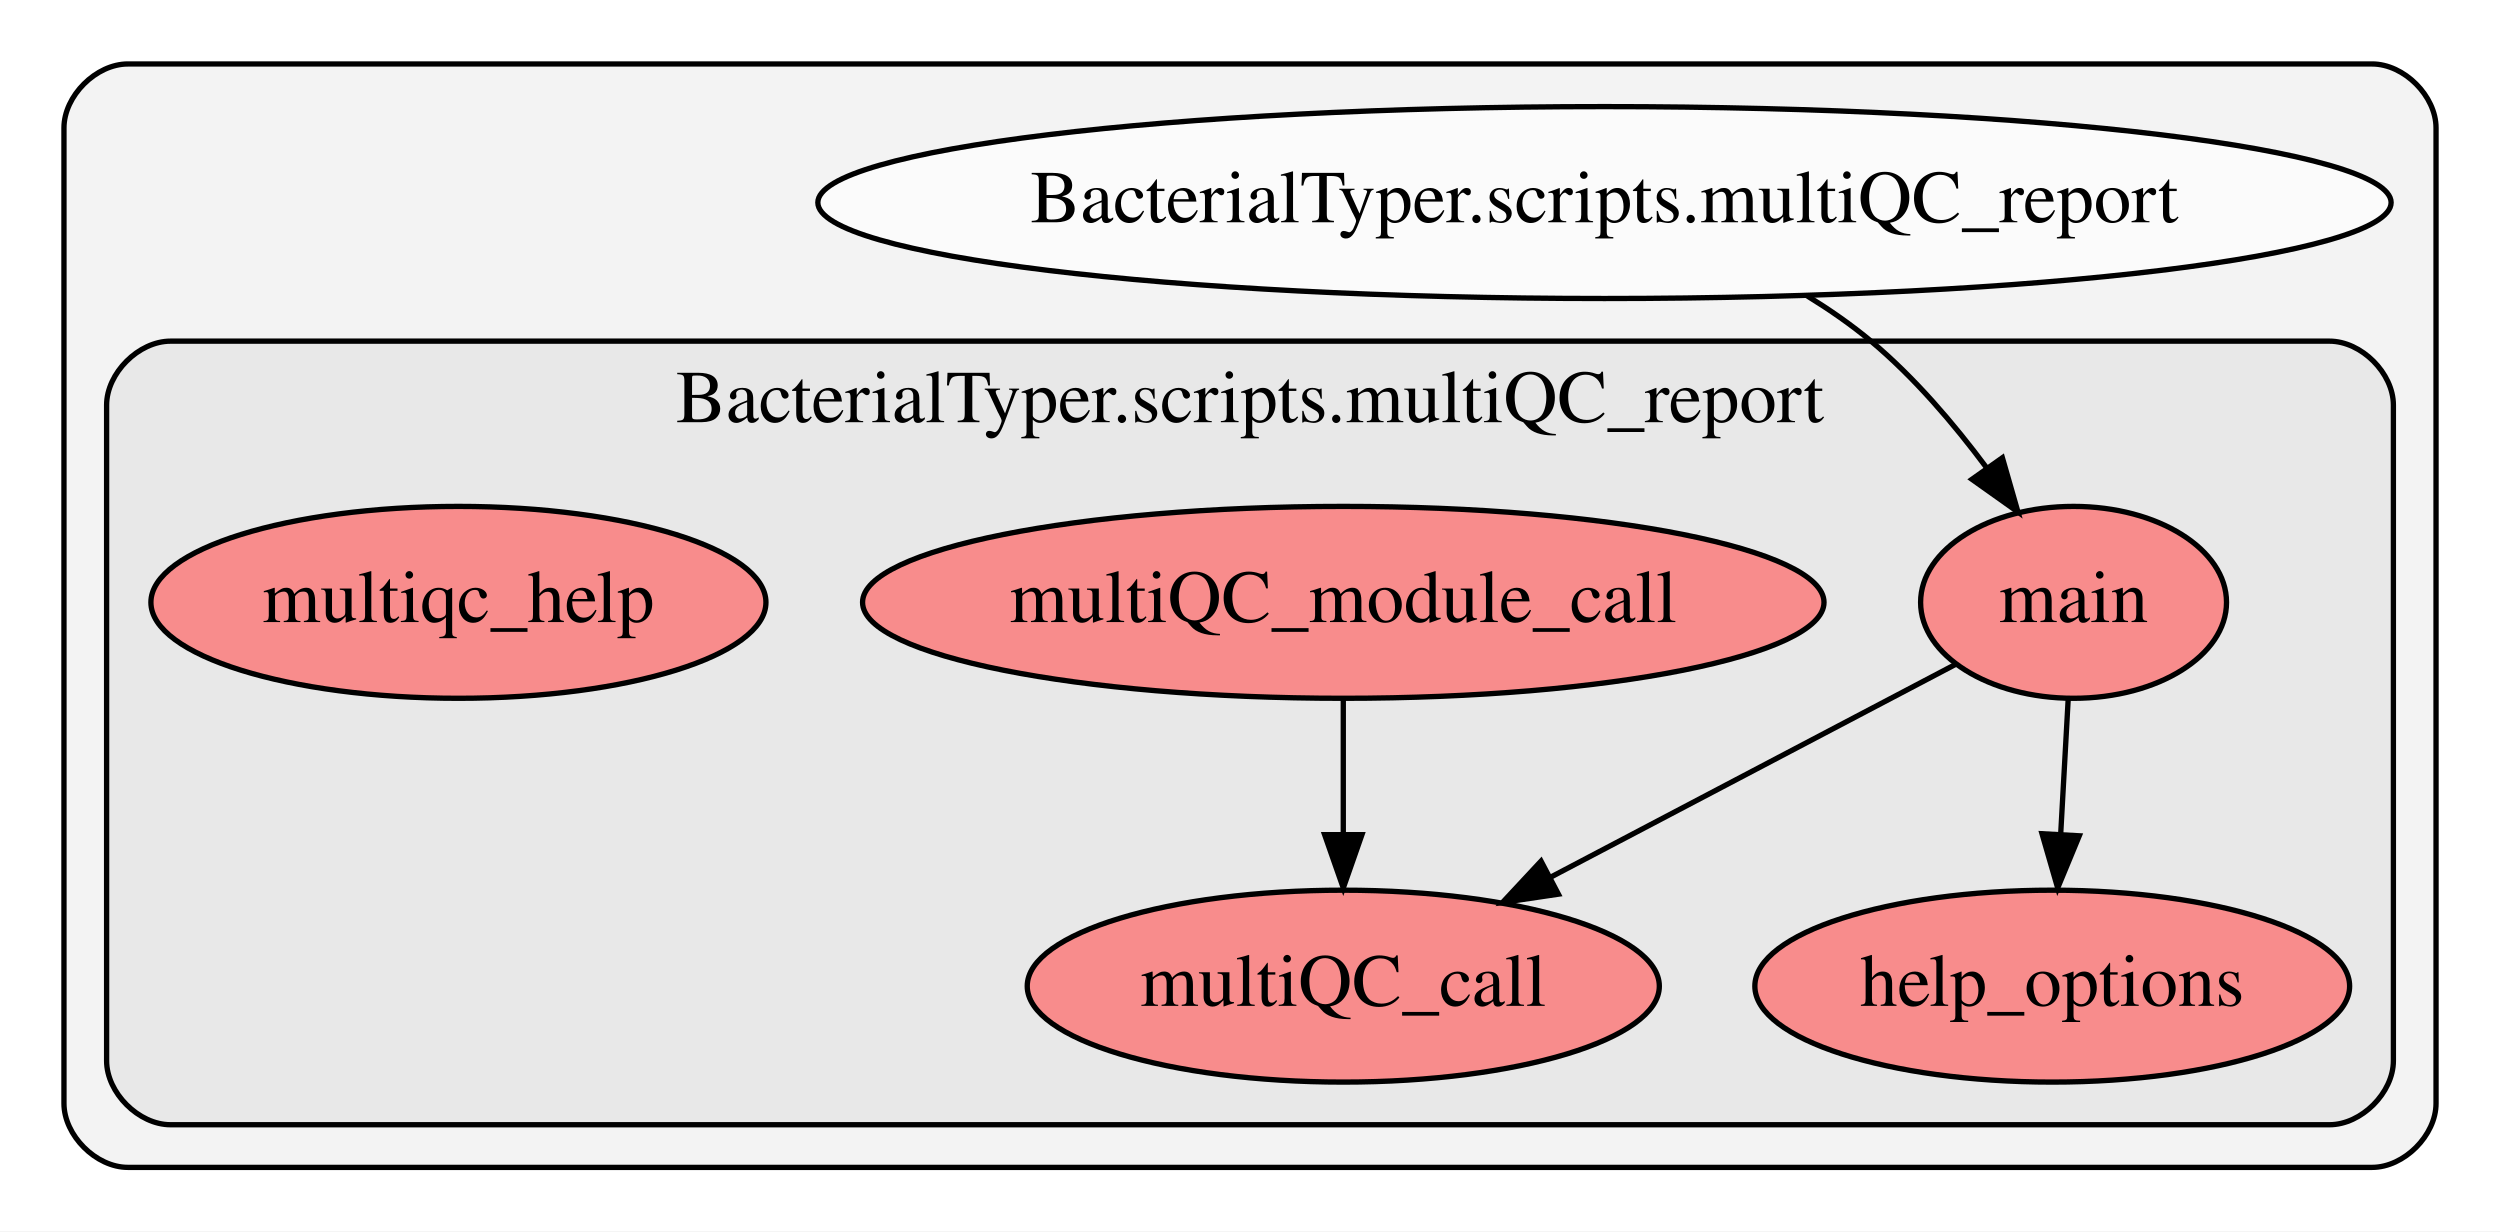
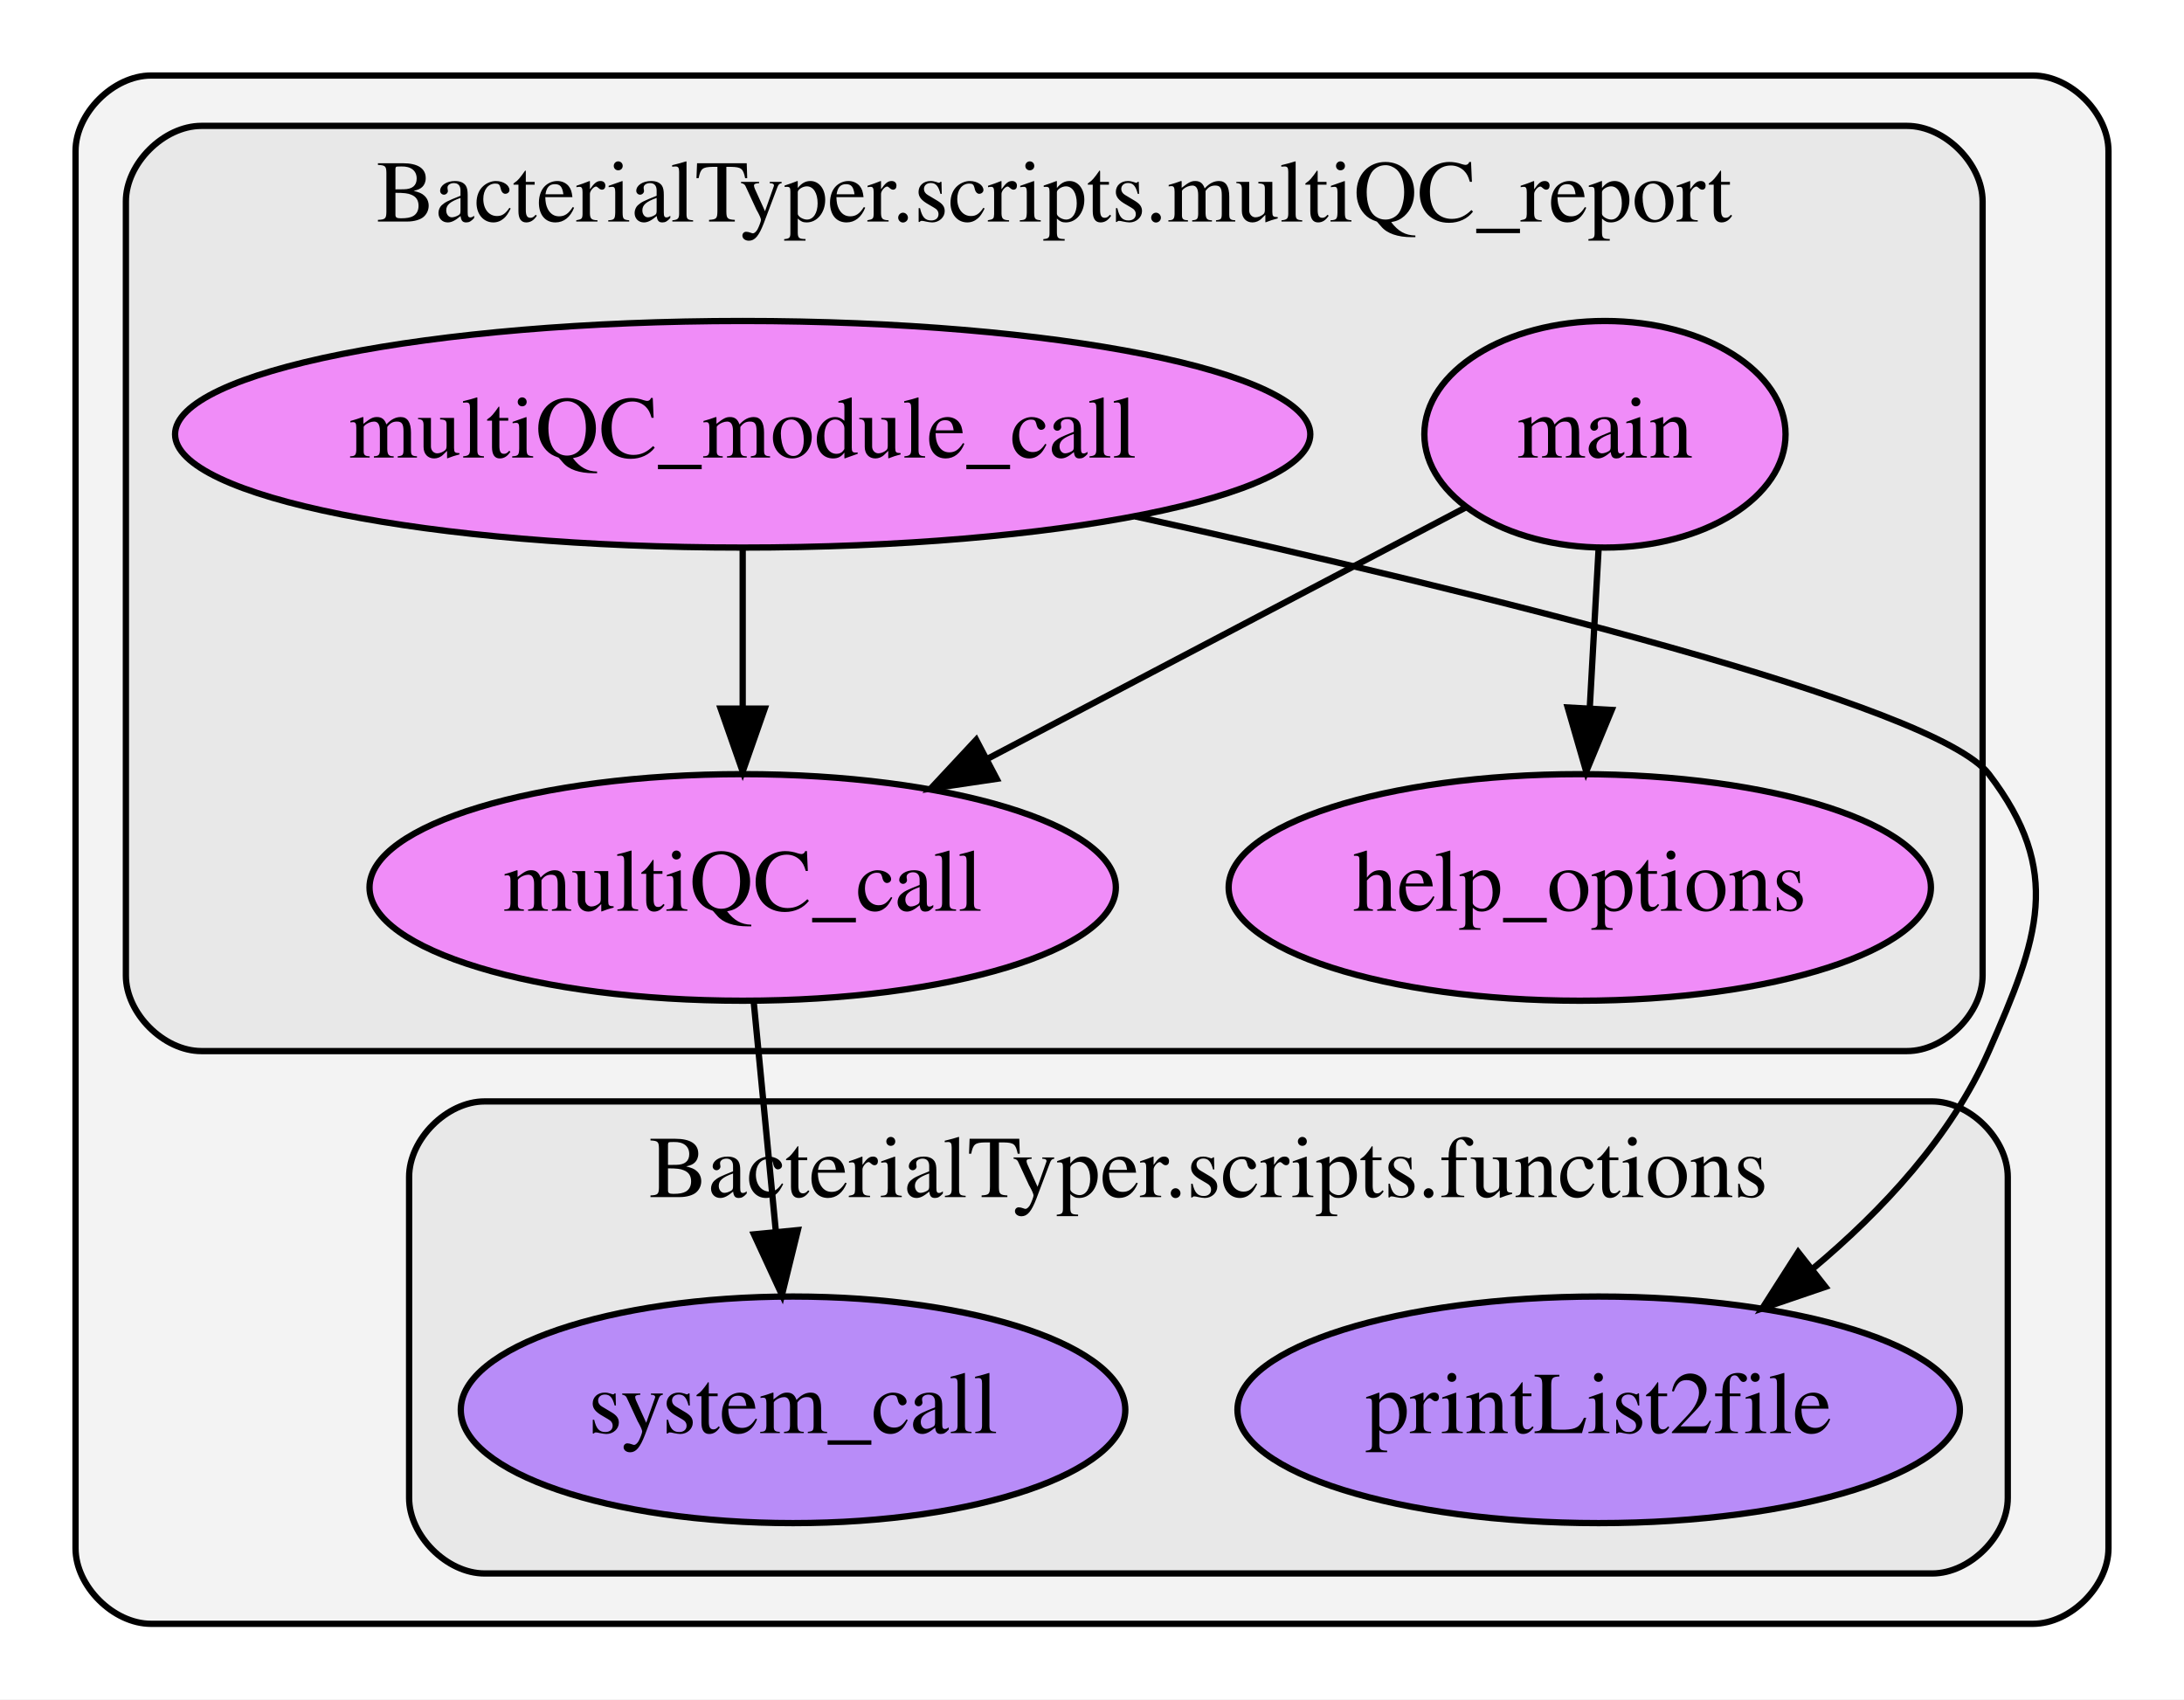
- <svg xmlns="http://www.w3.org/2000/svg" width="469pt" height="231pt" viewBox="0.00 0.00 469.00 231.00">
-   <g id="graph0" class="graph" transform="scale(1 1) rotate(0) translate(4 227)">
-     <polygon fill="#ffffff" stroke="transparent" points="-4,4 -4,-227 465,-227 465,4 -4,4" />
+ <svg xmlns="http://www.w3.org/2000/svg" width="347pt" height="270pt" viewBox="0.00 0.00 347.00 270.00">
+   <g id="graph0" class="graph" transform="scale(1 1) rotate(0) translate(4 266)">
+     <polygon fill="#ffffff" stroke="transparent" points="-4,4 -4,-266 343,-266 343,4 -4,4" />
    <g id="clust1" class="cluster">
-       <path fill="#808080" fill-opacity="0.094" stroke="#000000" d="M20,-8C20,-8 441,-8 441,-8 447,-8 453,-14 453,-20 453,-20 453,-203 453,-203 453,-209 447,-215 441,-215 441,-215 20,-215 20,-215 14,-215 8,-209 8,-203 8,-203 8,-20 8,-20 8,-14 14,-8 20,-8" />
+       <path fill="#808080" fill-opacity="0.094" stroke="#000000" d="M20,-8C20,-8 319,-8 319,-8 325,-8 331,-14 331,-20 331,-20 331,-242 331,-242 331,-248 325,-254 319,-254 319,-254 20,-254 20,-254 14,-254 8,-248 8,-242 8,-242 8,-20 8,-20 8,-14 14,-8 20,-8" />
    </g>
    <g id="clust2" class="cluster">
-       <path fill="#808080" fill-opacity="0.094" stroke="#000000" d="M28,-16C28,-16 433,-16 433,-16 439,-16 445,-22 445,-28 445,-28 445,-151 445,-151 445,-157 439,-163 433,-163 433,-163 28,-163 28,-163 22,-163 16,-157 16,-151 16,-151 16,-28 16,-28 16,-22 22,-16 28,-16" />
-       <text text-anchor="middle" x="230.5" y="-147.8" font-family="Times,serif" font-size="14.00" fill="#000000">BacterialTyper.scripts.multiQC_report</text>
+       <path fill="#808080" fill-opacity="0.094" stroke="#000000" d="M73,-16C73,-16 303,-16 303,-16 309,-16 315,-22 315,-28 315,-28 315,-79 315,-79 315,-85 309,-91 303,-91 303,-91 73,-91 73,-91 67,-91 61,-85 61,-79 61,-79 61,-28 61,-28 61,-22 67,-16 73,-16" />
+       <text text-anchor="middle" x="188" y="-75.8" font-family="Times,serif" font-size="14.00" fill="#000000">BacterialTyper.scripts.functions</text>
+     </g>
+     <g id="clust3" class="cluster">
+       <path fill="#808080" fill-opacity="0.094" stroke="#000000" d="M28,-99C28,-99 299,-99 299,-99 305,-99 311,-105 311,-111 311,-111 311,-234 311,-234 311,-240 305,-246 299,-246 299,-246 28,-246 28,-246 22,-246 16,-240 16,-234 16,-234 16,-111 16,-111 16,-105 22,-99 28,-99" />
+       <text text-anchor="middle" x="163.5" y="-230.8" font-family="Times,serif" font-size="14.00" fill="#000000">BacterialTyper.scripts.multiQC_report</text>
    </g>
    <g id="node1" class="node">
-       <ellipse fill="#ffffff" fill-opacity="0.698" stroke="#000000" cx="297" cy="-189" rx="147.574" ry="18" />
-       <text text-anchor="middle" x="297" y="-185.3" font-family="Times,serif" font-size="14.00" fill="#000000">BacterialTyper.scripts.multiQC_report</text>
+       <ellipse fill="#a365ff" fill-opacity="0.698" stroke="#000000" cx="250" cy="-42" rx="57.391" ry="18" />
+       <text text-anchor="middle" x="250" y="-38.3" font-family="Times,serif" font-size="14.00" fill="#000000">printList2file</text>
+     </g>
+     <g id="node2" class="node">
+       <ellipse fill="#a365ff" fill-opacity="0.698" stroke="#000000" cx="122" cy="-42" rx="52.791" ry="18" />
+       <text text-anchor="middle" x="122" y="-38.3" font-family="Times,serif" font-size="14.00" fill="#000000">system_call</text>
    </g>
    <g id="node3" class="node">
-       <ellipse fill="#ff6565" fill-opacity="0.698" stroke="#000000" cx="385" cy="-114" rx="28.695" ry="18" />
-       <text text-anchor="middle" x="385" y="-110.3" font-family="Times,serif" font-size="14.00" fill="#000000">main</text>
+       <ellipse fill="#f465ff" fill-opacity="0.698" stroke="#000000" cx="247" cy="-125" rx="55.79" ry="18" />
+       <text text-anchor="middle" x="247" y="-121.3" font-family="Times,serif" font-size="14.00" fill="#000000">help_options</text>
+     </g>
+     <g id="node4" class="node">
+       <ellipse fill="#f465ff" fill-opacity="0.698" stroke="#000000" cx="251" cy="-197" rx="28.695" ry="18" />
+       <text text-anchor="middle" x="251" y="-193.3" font-family="Times,serif" font-size="14.00" fill="#000000">main</text>
+     </g>
+     <g id="edge5" class="edge">
+       <path fill="none" stroke="#000000" d="M249.991,-178.831C249.563,-171.131 249.054,-161.974 248.579,-153.417" />
+       <polygon fill="#000000" stroke="#000000" points="252.072,-153.204 248.023,-143.413 245.083,-153.592 252.072,-153.204" />
+     </g>
+     <g id="node5" class="node">
+       <ellipse fill="#f465ff" fill-opacity="0.698" stroke="#000000" cx="114" cy="-125" rx="59.29" ry="18" />
+       <text text-anchor="middle" x="114" y="-121.3" font-family="Times,serif" font-size="14.00" fill="#000000">multiQC_call</text>
+     </g>
+     <g id="edge4" class="edge">
+       <path fill="none" stroke="#000000" d="M228.989,-185.432C208.532,-174.681 177.603,-158.426 152.973,-145.482" />
+       <polygon fill="#000000" stroke="#000000" points="154.356,-142.255 143.876,-140.701 151.1,-148.452 154.356,-142.255" />
+     </g>
+     <g id="edge3" class="edge">
+       <path fill="none" stroke="#000000" d="M115.736,-106.99C116.767,-96.296 118.096,-82.499 119.266,-70.371" />
+       <polygon fill="#000000" stroke="#000000" points="122.764,-70.551 120.24,-60.261 115.796,-69.879 122.764,-70.551" />
+     </g>
+     <g id="node6" class="node">
+       <ellipse fill="#f465ff" fill-opacity="0.698" stroke="#000000" cx="114" cy="-197" rx="90.184" ry="18" />
+       <text text-anchor="middle" x="114" y="-193.3" font-family="Times,serif" font-size="14.00" fill="#000000">multiQC_module_call</text>
    </g>
    <g id="edge1" class="edge">
-       <path fill="none" stroke="#000000" d="M334.985,-171.517C339.215,-168.919 343.319,-166.071 347,-163 355.098,-156.243 362.563,-147.482 368.694,-139.24" />
-       <polygon fill="#000000" stroke="#000000" points="371.646,-141.127 374.57,-130.944 365.934,-137.081 371.646,-141.127" />
-     </g>
-     <g id="node2" class="node">
-       <ellipse fill="#ff6565" fill-opacity="0.698" stroke="#000000" cx="381" cy="-42" rx="55.79" ry="18" />
-       <text text-anchor="middle" x="381" y="-38.3" font-family="Times,serif" font-size="14.00" fill="#000000">help_options</text>
-     </g>
-     <g id="edge3" class="edge">
-       <path fill="none" stroke="#000000" d="M383.991,-95.831C383.563,-88.131 383.054,-78.974 382.579,-70.417" />
-       <polygon fill="#000000" stroke="#000000" points="386.072,-70.204 382.023,-60.413 379.083,-70.592 386.072,-70.204" />
-     </g>
-     <g id="node4" class="node">
-       <ellipse fill="#ff6565" fill-opacity="0.698" stroke="#000000" cx="248" cy="-42" rx="59.29" ry="18" />
-       <text text-anchor="middle" x="248" y="-38.3" font-family="Times,serif" font-size="14.00" fill="#000000">multiQC_call</text>
-     </g>
-     <g id="edge4" class="edge">
-       <path fill="none" stroke="#000000" d="M362.989,-102.432C342.532,-91.681 311.603,-75.426 286.973,-62.482" />
-       <polygon fill="#000000" stroke="#000000" points="288.356,-59.255 277.876,-57.701 285.1,-65.452 288.356,-59.255" />
-     </g>
-     <g id="node5" class="node">
-       <ellipse fill="#ff6565" fill-opacity="0.698" stroke="#000000" cx="248" cy="-114" rx="90.184" ry="18" />
-       <text text-anchor="middle" x="248" y="-110.3" font-family="Times,serif" font-size="14.00" fill="#000000">multiQC_module_call</text>
+       <path fill="none" stroke="#000000" d="M176.385,-183.947C231.195,-171.849 303.525,-154.096 312,-143 323.87,-127.459 319.861,-116.906 312,-99 306.041,-85.426 295.076,-73.663 284.006,-64.406" />
+       <polygon fill="#000000" stroke="#000000" points="286.024,-61.54 275.997,-58.118 281.701,-67.046 286.024,-61.54" />
    </g>
    <g id="edge2" class="edge">
-       <path fill="none" stroke="#000000" d="M248,-95.831C248,-88.131 248,-78.974 248,-70.417" />
-       <polygon fill="#000000" stroke="#000000" points="251.5,-70.413 248,-60.413 244.5,-70.413 251.5,-70.413" />
-     </g>
-     <g id="node6" class="node">
-       <ellipse fill="#ff6565" fill-opacity="0.698" stroke="#000000" cx="82" cy="-114" rx="57.69" ry="18" />
-       <text text-anchor="middle" x="82" y="-110.3" font-family="Times,serif" font-size="14.00" fill="#000000">multiqc_help</text>
+       <path fill="none" stroke="#000000" d="M114,-178.831C114,-171.131 114,-161.974 114,-153.417" />
+       <polygon fill="#000000" stroke="#000000" points="117.5,-153.413 114,-143.413 110.5,-153.413 117.5,-153.413" />
    </g>
  </g>
</svg>
